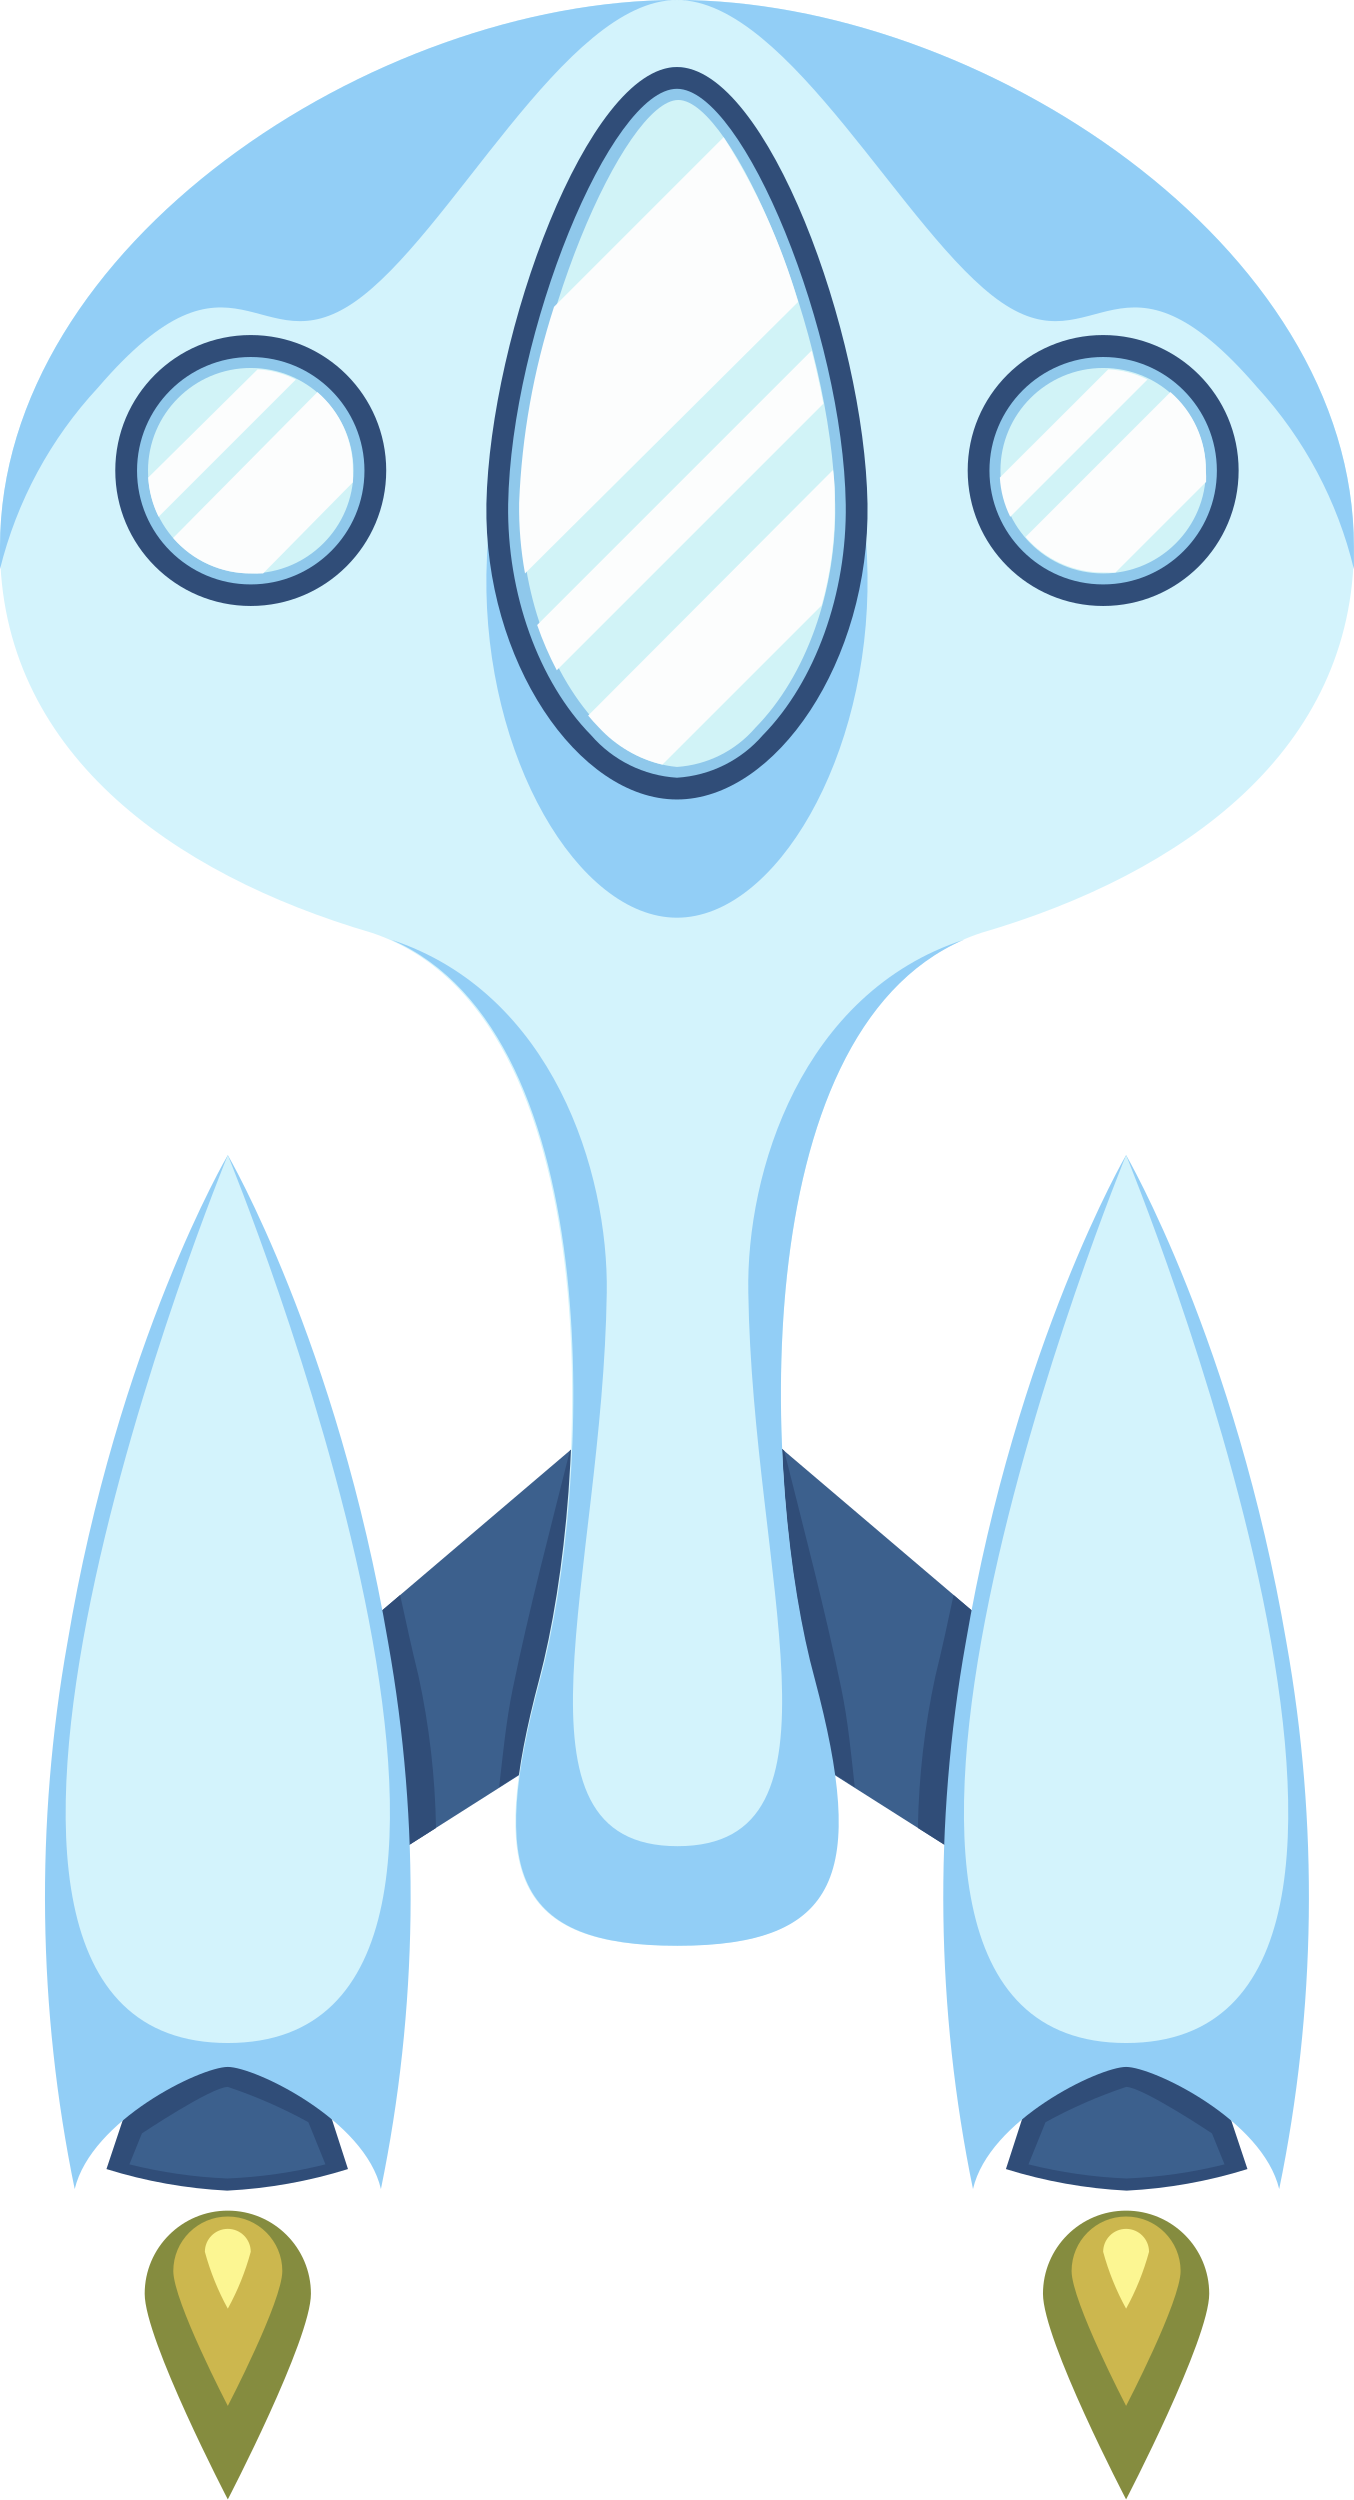
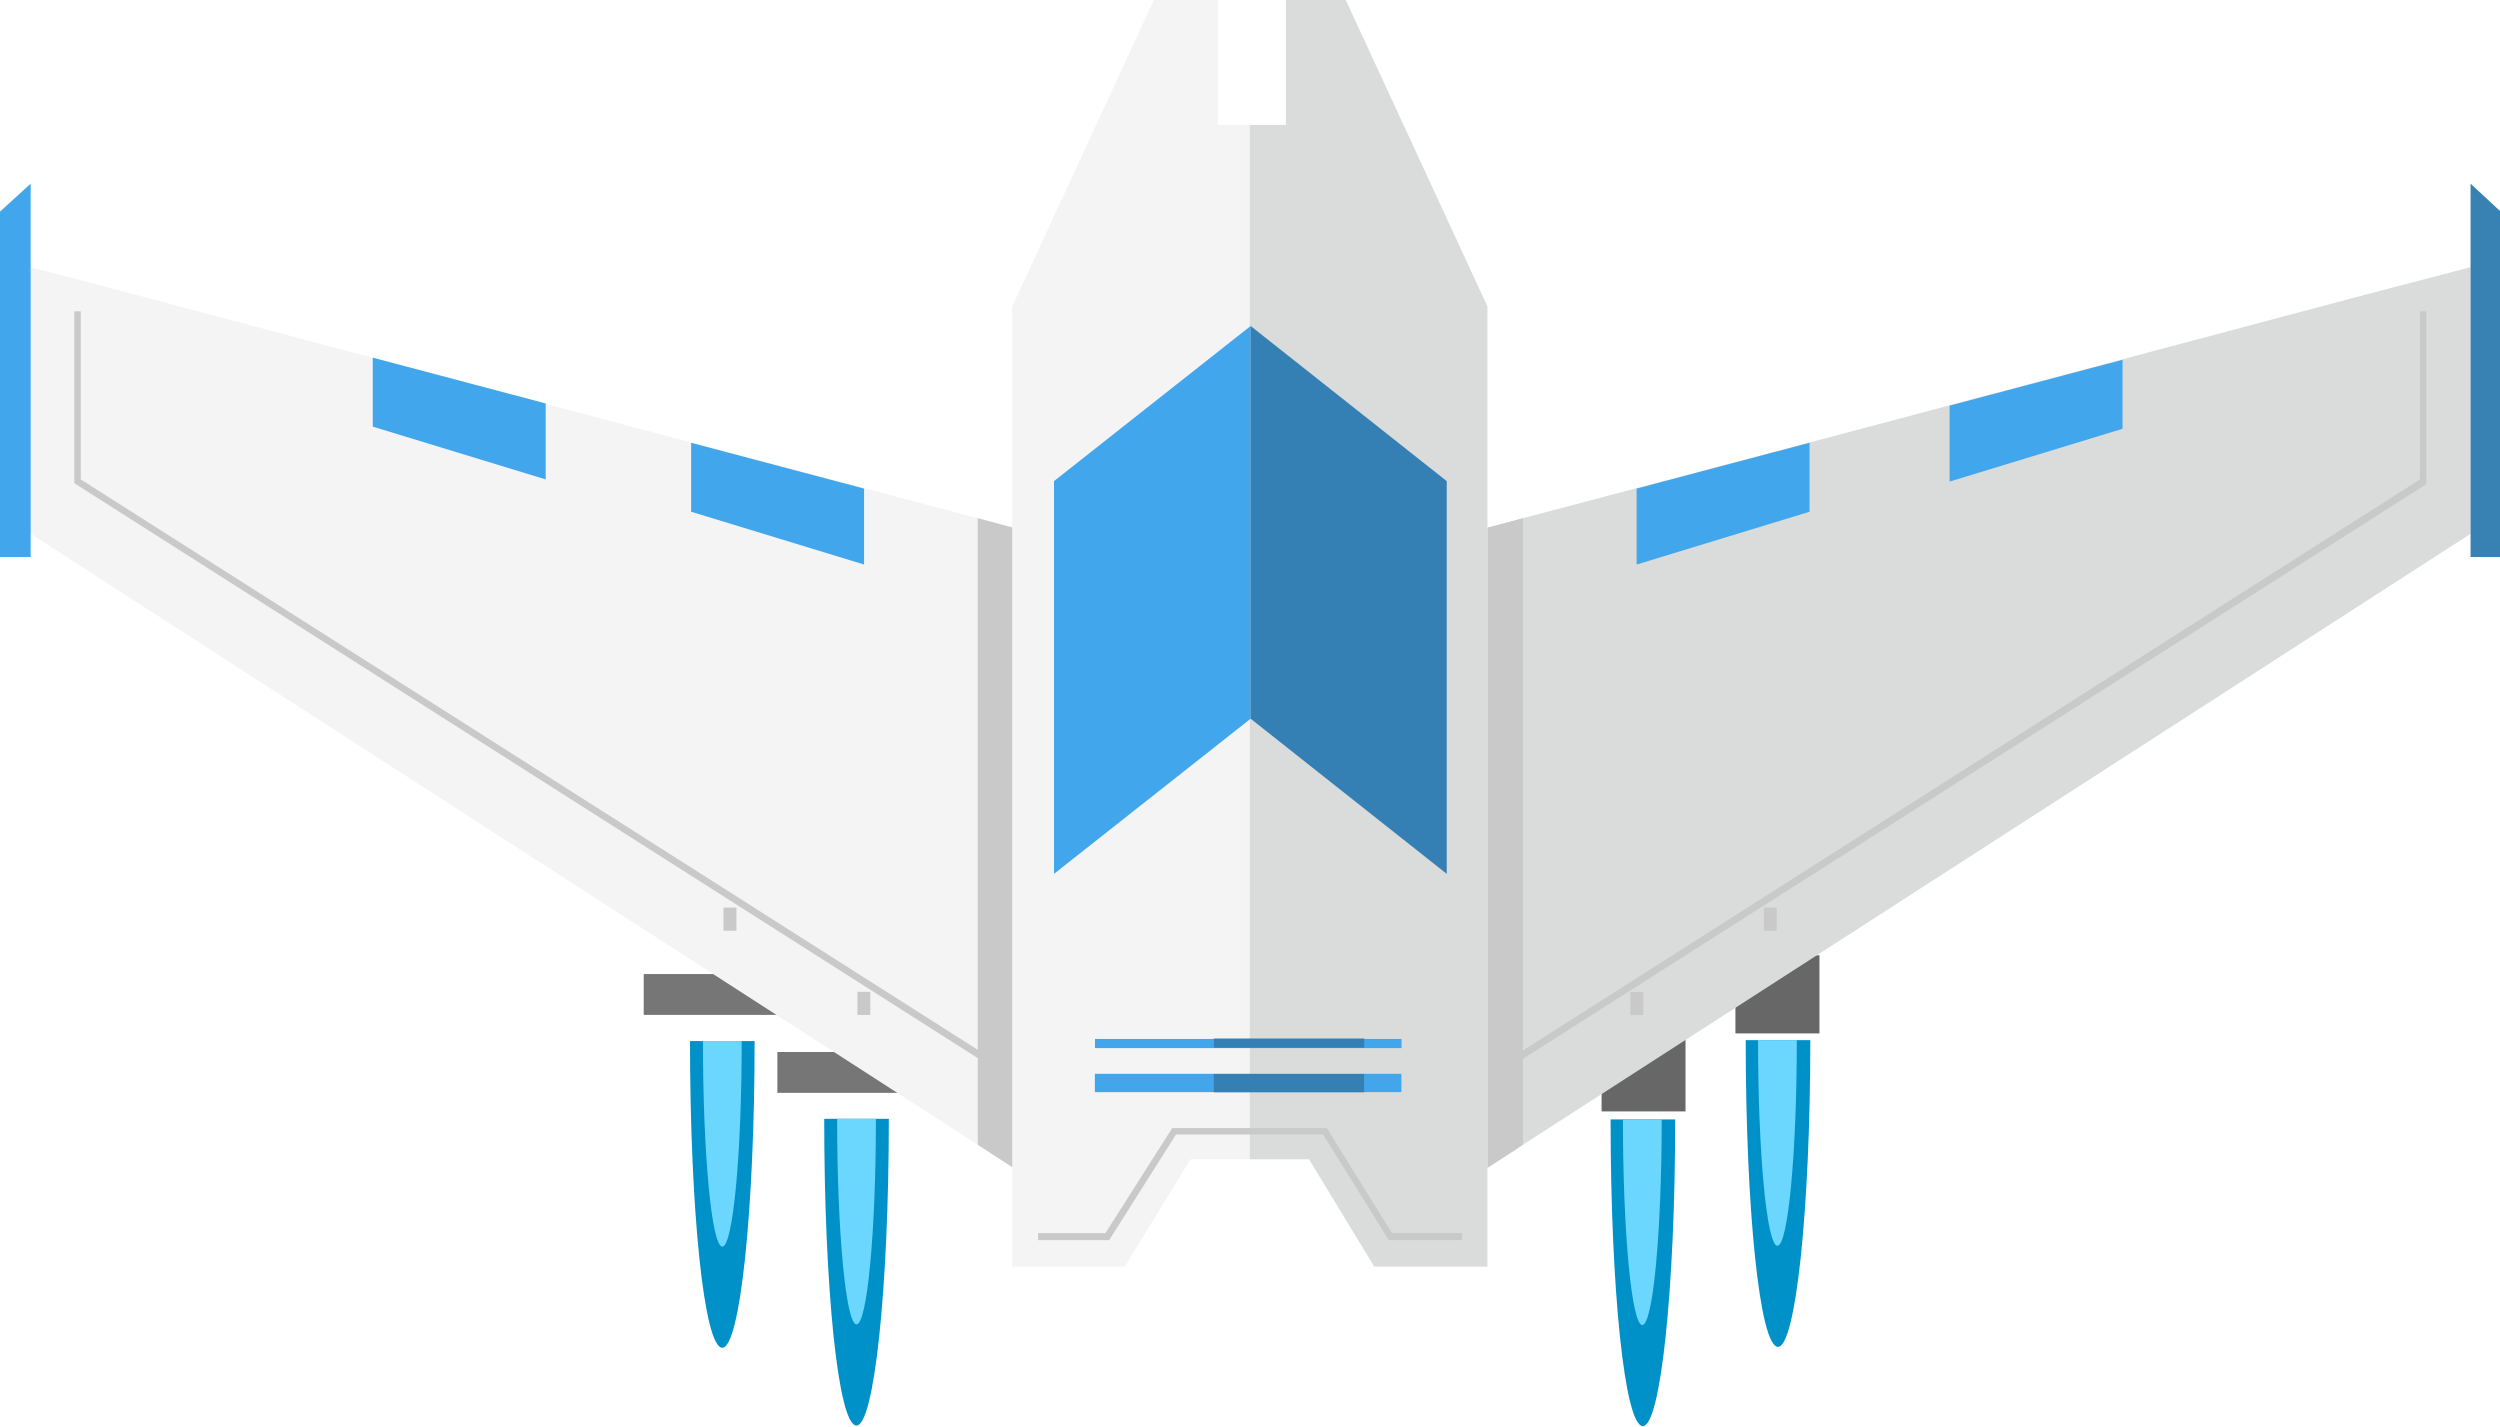
- <svg xmlns="http://www.w3.org/2000/svg" viewBox="0 0 69.06 127.52">
-   <defs>
-     <style>.a{fill:#3c608d;}.b{fill:#304d78;}.c{fill:#858c3f;}.d{fill:#ccb74e;}.e{fill:#fcf692;}.f{fill:#92cef6;}.g{fill:#d3f3fc;}.h{fill:#8fc8eb;}.i{fill:#d1f3f7;}.j{fill:#fcfdfd;}</style>
-   </defs>
-   <polygon class="a" points="52.42 84.57 38.55 72.77 38.55 87.99 51.28 96.07 52.42 84.57" />
-   <path class="b" d="M47.71,85.5c.34-1.38.64-2.76.93-4.14l3.78,3.21-1.14,11.5-4.46-2.83A39.7,39.7,0,0,1,47.71,85.5Z" />
-   <path class="b" d="M40,74c1,4,2.09,8.11,2.92,12.16.34,1.65.5,3.35.68,5l-5-3.2V72.77Z" />
-   <path class="b" d="M53.25,104.64l4.19.28,4.19-.28,2,6a24.93,24.93,0,0,1-6.16,1.1,24.93,24.93,0,0,1-6.16-1.1Z" />
-   <path class="c" d="M61.68,117c0,2.34-4.24,10.49-4.24,10.49S53.2,119.37,53.2,117a4.24,4.24,0,0,1,8.48,0Z" />
-   <path class="d" d="M60.22,115.84c0,1.54-2.78,6.88-2.78,6.88s-2.78-5.34-2.78-6.88a2.78,2.78,0,0,1,5.56,0Z" />
-   <path class="e" d="M58.61,114.86a13.17,13.17,0,0,1-1.17,2.9,13.17,13.17,0,0,1-1.17-2.9,1.17,1.17,0,1,1,2.34,0Z" />
-   <path class="a" d="M57.44,106.45c.83,0,4.38,2.37,4.38,2.37l.64,1.58a24.81,24.81,0,0,1-5,.72,24.81,24.81,0,0,1-5-.72l.87-2.15A25,25,0,0,1,57.44,106.45Z" />
-   <path class="f" d="M65.25,111.66c-.85-3.53-6.44-6.23-7.81-6.23s-7,2.7-7.81,6.23a74,74,0,0,1-.37-27.87c2.61-15.3,8.18-24.87,8.18-24.87S63,68.49,65.62,83.79A74,74,0,0,1,65.25,111.66Z" />
-   <path class="g" d="M57.44,58.92s18.61,45.29,0,45.29S57.44,58.92,57.44,58.92Z" />
-   <polygon class="a" points="16.64 84.57 30.5 72.77 30.5 87.99 17.78 96.07 16.64 84.57" />
-   <path class="b" d="M21.35,85.5c-.34-1.38-.64-2.76-.94-4.14l-3.77,3.21,1.14,11.5,4.46-2.83A39.7,39.7,0,0,0,21.35,85.5Z" />
-   <path class="b" d="M29.07,74c-1,4-2.09,8.11-2.92,12.16-.34,1.65-.5,3.35-.69,5l5-3.2V72.77Z" />
-   <path class="g" d="M0,27.89C0,12.49,19.13,0,34.53,0S69.06,12.49,69.06,27.89c0,10.36-8.66,16.67-19,19.69h0c-12.2,4-11.2,28.17-8.55,38.06s1.33,13.61-7,13.61-9.63-3.72-7-13.61,3.65-34-8.55-38.06h0C8.66,44.56,0,38.25,0,27.89Z" />
-   <path class="f" d="M34.53,3.42C30,3.42,25,19.18,24.81,29.3c-.13,9.31,4.69,17.51,9.72,17.51s9.85-8.2,9.72-17.51C44.1,19.18,39.1,3.42,34.53,3.42Z" />
-   <path class="b" d="M15.81,104.64l-4.19.28-4.19-.28-2,6a24.93,24.93,0,0,0,6.16,1.1,24.93,24.93,0,0,0,6.16-1.1Z" />
-   <path class="c" d="M7.38,117c0,2.34,4.24,10.49,4.24,10.49s4.24-8.15,4.24-10.49a4.24,4.24,0,0,0-8.48,0Z" />
-   <path class="d" d="M8.84,115.84c0,1.54,2.78,6.88,2.78,6.88s2.78-5.34,2.78-6.88a2.78,2.78,0,0,0-5.56,0Z" />
-   <path class="e" d="M10.45,114.86a13.17,13.17,0,0,0,1.17,2.9,13.17,13.17,0,0,0,1.17-2.9,1.17,1.17,0,0,0-2.34,0Z" />
-   <path class="a" d="M11.62,106.45c-.83,0-4.38,2.37-4.38,2.37L6.6,110.4a24.81,24.81,0,0,0,5,.72,24.81,24.81,0,0,0,5-.72l-.87-2.15A25,25,0,0,0,11.62,106.45Z" />
-   <path class="f" d="M3.81,111.66c.85-3.53,6.44-6.23,7.81-6.23s7,2.7,7.81,6.23a74,74,0,0,0,.37-27.87c-2.61-15.3-8.18-24.87-8.18-24.87S6,68.49,3.44,83.79A74,74,0,0,0,3.81,111.66Z" />
-   <path class="g" d="M11.62,58.92s-18.61,45.29,0,45.29S11.62,58.92,11.62,58.92Z" />
-   <path class="f" d="M49.17,47.93h0c-8.27,2.71-11.12,11.83-11,18,.21,14.46,5.52,28.24-3.61,28.24s-3.82-13.78-3.61-28.24c.09-6.17-2.76-15.29-11-18h0C31.15,52.8,30.15,76,27.56,85.64c-2.66,9.89-1.33,13.61,7,13.61s9.63-3.72,7-13.61C38.91,76,37.91,52.8,49.17,47.93Z" />
-   <path class="b" d="M34.53,3.42C30,3.42,25,17,24.81,25.7c-.13,8,4.69,15.08,9.72,15.08s9.85-7.06,9.72-15.08C44.1,17,39.1,3.42,34.53,3.42Z" />
-   <path class="h" d="M34.53,39.67a6.31,6.31,0,0,1-4.38-2.17c-2.68-2.73-4.3-7.24-4.23-11.78C26.07,17,31.14,4.53,34.53,4.53S43,17,43.14,25.72c.07,4.54-1.55,9.05-4.23,11.78A6.31,6.31,0,0,1,34.53,39.67Z" />
-   <path class="i" d="M34.53,39.12a5.78,5.78,0,0,0,4-2c2.59-2.63,4.14-7,4.07-11.38-.15-8.71-5.26-20.64-8-20.64s-7.9,11.93-8,20.64c-.08,4.39,1.48,8.75,4.07,11.38A5.78,5.78,0,0,0,34.53,39.12Z" />
-   <path class="j" d="M30.55,37.11A6.39,6.39,0,0,0,33.79,39l8.12-8.12a18.3,18.3,0,0,0,.67-5.19c0-.56,0-1.14-.09-1.72L30,36.5C30.18,36.71,30.36,36.92,30.55,37.11Z" />
-   <path class="j" d="M36.91,7l-8.65,8.65a37.33,37.33,0,0,0-1.78,10,18.68,18.68,0,0,0,.3,3.6L40.71,15.4A32.46,32.46,0,0,0,36.91,7Z" />
-   <path class="j" d="M42,20.59c-.17-.91-.37-1.81-.6-2.71l-14,14a16.55,16.55,0,0,0,1,2.31Z" />
-   <path class="b" d="M19.7,24a6.91,6.91,0,1,1-6.91-6.91A6.91,6.91,0,0,1,19.7,24Z" />
-   <path class="h" d="M12.79,29.81a5.8,5.8,0,1,1,5.8-5.8A5.8,5.8,0,0,1,12.79,29.81Z" />
-   <circle class="i" cx="12.79" cy="24.01" r="5.24" />
-   <path class="j" d="M18,24a5.24,5.24,0,0,0-1.81-4L8.83,27.44a5.22,5.22,0,0,0,4,1.81,5.68,5.68,0,0,0,.59,0L18,24.6A5.68,5.68,0,0,0,18,24Z" />
-   <path class="j" d="M7.56,24.36a5.19,5.19,0,0,0,.53,2l7-7a4.91,4.91,0,0,0-1.95-.52Z" />
-   <path class="b" d="M63.18,24a6.91,6.91,0,1,1-6.91-6.91A6.91,6.91,0,0,1,63.18,24Z" />
-   <path class="h" d="M56.27,29.81a5.8,5.8,0,1,1,5.8-5.8A5.8,5.8,0,0,1,56.27,29.81Z" />
-   <circle class="i" cx="56.27" cy="24.01" r="5.24" />
-   <path class="j" d="M61.51,24a5.24,5.24,0,0,0-1.81-4l-7.39,7.39a5.22,5.22,0,0,0,4,1.81,5.68,5.68,0,0,0,.59,0l4.62-4.62A5.68,5.68,0,0,0,61.51,24Z" />
-   <path class="j" d="M51,24.36a5.19,5.19,0,0,0,.53,2l7-7a5,5,0,0,0-2-.52Z" />
-   <path class="f" d="M0,27.89c0,.38,0,.76,0,1.14A21,21,0,0,1,5,19.77c7-8.15,8.18-1,13.06-4.35S28.8,0,34.53,0C19.13,0,0,12.49,0,27.89Z" />
-   <path class="f" d="M69.06,27.89c0,.38,0,.76,0,1.14a21,21,0,0,0-4.92-9.26c-7-8.15-8.18-1-13.06-4.35S40.26,0,34.53,0C49.93,0,69.06,12.49,69.06,27.89Z" />
+ <svg xmlns="http://www.w3.org/2000/svg" version="1.1" id="svg2" x="0px" y="0px" viewBox="0 0 497.6 283.9" style="enable-background:new 0 0 497.6 283.9;" xml:space="preserve">
+   <style type="text/css">
+ 	.st0{fill:#676767;}
+ 	.st1{fill:#0091C8;}
+ 	.st2{fill:#6BD7FF;}
+ 	.st3{fill:#DADCDB;}
+ 	.st4{fill:#C9C9C9;}
+ 	.st5{fill:#3580B2;fill-opacity:0.988;}
+ 	.st6{fill:#42A6ED;}
+ 	.st7{fill:#767676;}
+ 	.st8{fill:#F4F4F4;}
+ 	.st9{fill-rule:evenodd;clip-rule:evenodd;fill:#42A6ED;}
+ 	.st10{fill-rule:evenodd;clip-rule:evenodd;fill:#347FB3;}
+ 	.st11{fill:#347FB3;}
+ </style>
+   <g id="XMLID_73_" transform="matrix(1.378307,0,0,1.378307,-717.9897,-213.0063)">
+ </g>
+   <g id="g5873" transform="matrix(0,1.072289,-1.072289,0,325.6446,-27.8896)">
+     <g id="XMLID_63_" transform="matrix(1.378307,0,0,1.378307,-717.9897,-213.0063)">
+       <rect id="XMLID_48_" x="678.6" y="148.3" transform="matrix(2.535182e-06 1 -1 2.535182e-06 837.7686 -530.7141)" class="st0" width="11.3" height="10.5" />
+     </g>
+     <rect id="XMLID_75_" x="202.8" y="-33.4" transform="matrix(2.535182e-06 1 -1 2.535182e-06 184.4264 -236.8403)" class="st0" width="15.6" height="14.5" />
+     <g id="g4701-9-5" transform="matrix(0.5704654,0,0,1.090098,386.973,126.2686)">
+       <path id="path4697-6-4" class="st1" d="M-294.3-145.5c55.2,0,99.8,2.5,99.8,5.5    c0,3.1-44.7,5.5-99.8,5.5V-145.5z" />
+       <path id="path4699-2-22" class="st2" d="M-294.3-143.2c37,0,66.9,1.5,66.9,3.3    c0,1.8-30,3.3-66.9,3.3V-143.2z" />
+     </g>
+     <polygon id="XMLID_80_" class="st3" points="80.7,-135.4 75.6,-154.9 125.1,-154.9 238.5,21 251.6,41.1 127.6,41.1 122.2,21    106,-40.3  " />
+     <polygon id="XMLID_77_" class="st4" points="127.6,41.1 122.2,21 238.5,21 251.6,41.1  " />
+     <polygon id="XMLID_29_" class="st5" points="65.3,-160.5 129.4,-160.5 129.4,-154.9 60.1,-154.9  " />
+     <polygon id="XMLID_79_" class="st4" points="115,-145.5 83.8,-145.5 83.8,-146.7 115.7,-146.7 116,-146.5 225.6,25.8 224.5,26.5     " />
+     <rect id="XMLID_81_" x="211.1" y="-2.3" transform="matrix(2.535182e-06 1 -1 2.535182e-06 212.1303 -212.4444)" class="st4" width="2.4" height="4.3" />
+     <rect id="XMLID_87_" x="195.5" y="-27.1" transform="matrix(2.535182e-06 1 -1 2.535182e-06 171.6771 -221.61)" class="st4" width="2.4" height="4.3" />
+     <polygon id="XMLID_25_" class="st6" points="116.7,-0.1 108.2,-32.2 121,-32.2 130.8,-0.1  " />
+     <g id="XMLID_105_" transform="matrix(1.378307,0,0,1.378307,-717.9897,-213.0063)">
+       <rect id="XMLID_107_" x="673.4" y="256.7" transform="matrix(2.535182e-06 1 -1 2.535182e-06 943.6686 -424.8144)" class="st7" width="21.6" height="5.5" />
+     </g>
+     <g id="XMLID_102_" transform="matrix(1.378307,0,0,1.378307,-717.9897,-213.0063)">
+       <rect id="XMLID_104_" x="662.9" y="274.7" transform="matrix(2.535182e-06 1 -1 2.535182e-06 951.1686 -396.3144)" class="st7" width="21.6" height="5.5" />
+     </g>
+     <polygon id="XMLID_101_" class="st8" points="80.7,278.6 75.6,298 125.1,298 238.5,122.2 251.6,102 127.6,102 122.2,122.2    106,183.5  " />
+     <polygon id="XMLID_100_" class="st4" points="127.6,102 122.2,122.2 238.5,122.2 251.6,102  " />
+     <polygon id="XMLID_99_" class="st6" points="65.3,303.7 129.4,303.7 129.4,298 60.1,298  " />
+     <polygon id="XMLID_94_" class="st4" points="83.8,288.7 115,288.7 224.5,116.5 225.6,117.2 115.7,289.9 83.8,289.9  " />
+     <rect id="XMLID_93_" x="211.1" y="141.2" transform="matrix(2.535182e-06 1 -1 2.535182e-06 355.6121 -68.963)" class="st4" width="2.4" height="4.3" />
+     <rect id="XMLID_91_" x="195.5" y="166" transform="matrix(2.535182e-06 1 -1 2.535182e-06 364.7779 -28.5097)" class="st4" width="2.4" height="4.3" />
+     <polygon id="XMLID_92_" class="st6" points="116.7,143.3 108.2,175.4 121,175.4 130.8,143.3  " />
+     <polygon id="XMLID_98_" class="st8" points="26,77.6 49.2,77.6 49.2,65 26,65 26,53.9 82.9,27.6 261.1,27.6 261.1,48.6 241.2,60.7    241.2,82.7 261.1,94.9 261.1,115.8 82.9,115.8 26,89.5  " />
+     <polygon id="XMLID_96_" class="st3" points="241.2,60.7 241.2,71.7 49.2,71.7 49.2,65 26,65 26,53.9 82.9,27.6 261.1,27.6    261.1,48.6  " />
+     <polygon id="XMLID_156_" class="st4" points="254.9,45.3 254.9,32.3 256.2,32.3 256.2,45.9 236.6,58.1 236.6,85.4 256.2,97.8    256.2,111 254.9,111 254.9,98.5 235.4,86.1 235.4,57.4  " />
+     <rect id="XMLID_18_" x="198.6" y="70.3" transform="matrix(2.535182e-06 1 -1 2.535182e-06 299.0326 -155.038)" class="st6" width="56.9" height="3.4" />
+     <rect id="XMLID_27_" x="191.2" y="71.1" transform="matrix(2.535182e-06 1 -1 2.535182e-06 291.6587 -147.6641)" class="st6" width="56.9" height="1.7" />
+     <g id="g5708" transform="translate(251.7162,217.2488)">
+       <polygon id="rect5702" class="st9" points="-136.4,-109.2 -165.2,-145.7 -92.3,-145.7 -63.5,-109.2   " />
+       <polygon id="rect5704" class="st10" points="-136.4,-182.1 -165.2,-145.7 -92.3,-145.7 -63.5,-182.1   " />
+     </g>
+     <rect id="rect5710" x="205.7" y="63.6" transform="matrix(2.535182e-06 1 -1 2.535182e-06 284.0845 -155.2382)" class="st11" width="27.9" height="1.7" />
+     <rect id="rect5712" x="213.1" y="62.7" transform="matrix(2.535182e-06 1 -1 2.535182e-06 291.4584 -162.6121)" class="st11" width="27.9" height="3.4" />
+     <polygon id="polygon5714" class="st6" points="101.3,-58.2 92.8,-90.3 105.6,-90.3 115.4,-58.2  " />
+     <polygon id="polygon5716" class="st6" points="92.4,234.5 105.2,234.5 115,202.4 100.9,202.4  " />
+     <g id="g4701-9" transform="matrix(0.5704654,0,0,1.090098,191.0689,126.446)">
+       <path id="path4697-6" class="st1" d="M49.4,34.1c55.2,0,99.8,2.5,99.8,5.5    c0,3.1-44.7,5.5-99.8,5.5V34.1z" />
+       <path id="path4699-2" class="st2" d="M49.4,36.3c37,0,66.9,1.5,66.9,3.3c0,1.8-30,3.3-66.9,3.3    V36.3z" />
+     </g>
+     <g id="g4701-9-4" transform="matrix(0.5704654,0,0,1.090098,215.9984,140.8872)">
+       <path id="path4697-6-9" class="st1" d="M31-2c55.2,0,99.8,2.5,99.8,5.5C130.9,6.6,86.2,9,31,9    V-2z" />
+       <path id="path4699-2-2" class="st2" d="M31,0.2c37,0,66.9,1.5,66.9,3.3c0,1.8-30,3.3-66.9,3.3    V0.2z" />
+     </g>
+     <g id="g4701-9-6" transform="matrix(0.5704654,0,0,1.090098,361.8671,140.9932)">
+       <path id="path4697-6-1" class="st1" d="M-224.5-136c55.2,0,99.8,2.5,99.8,5.5    c0,3.1-44.7,5.5-99.8,5.5V-136z" />
+       <path id="path4699-2-1" class="st2" d="M-224.5-133.7c37,0,66.9,1.5,66.9,3.3    c0,1.8-30,3.3-66.9,3.3V-133.7z" />
+     </g>
+   </g>
</svg>
